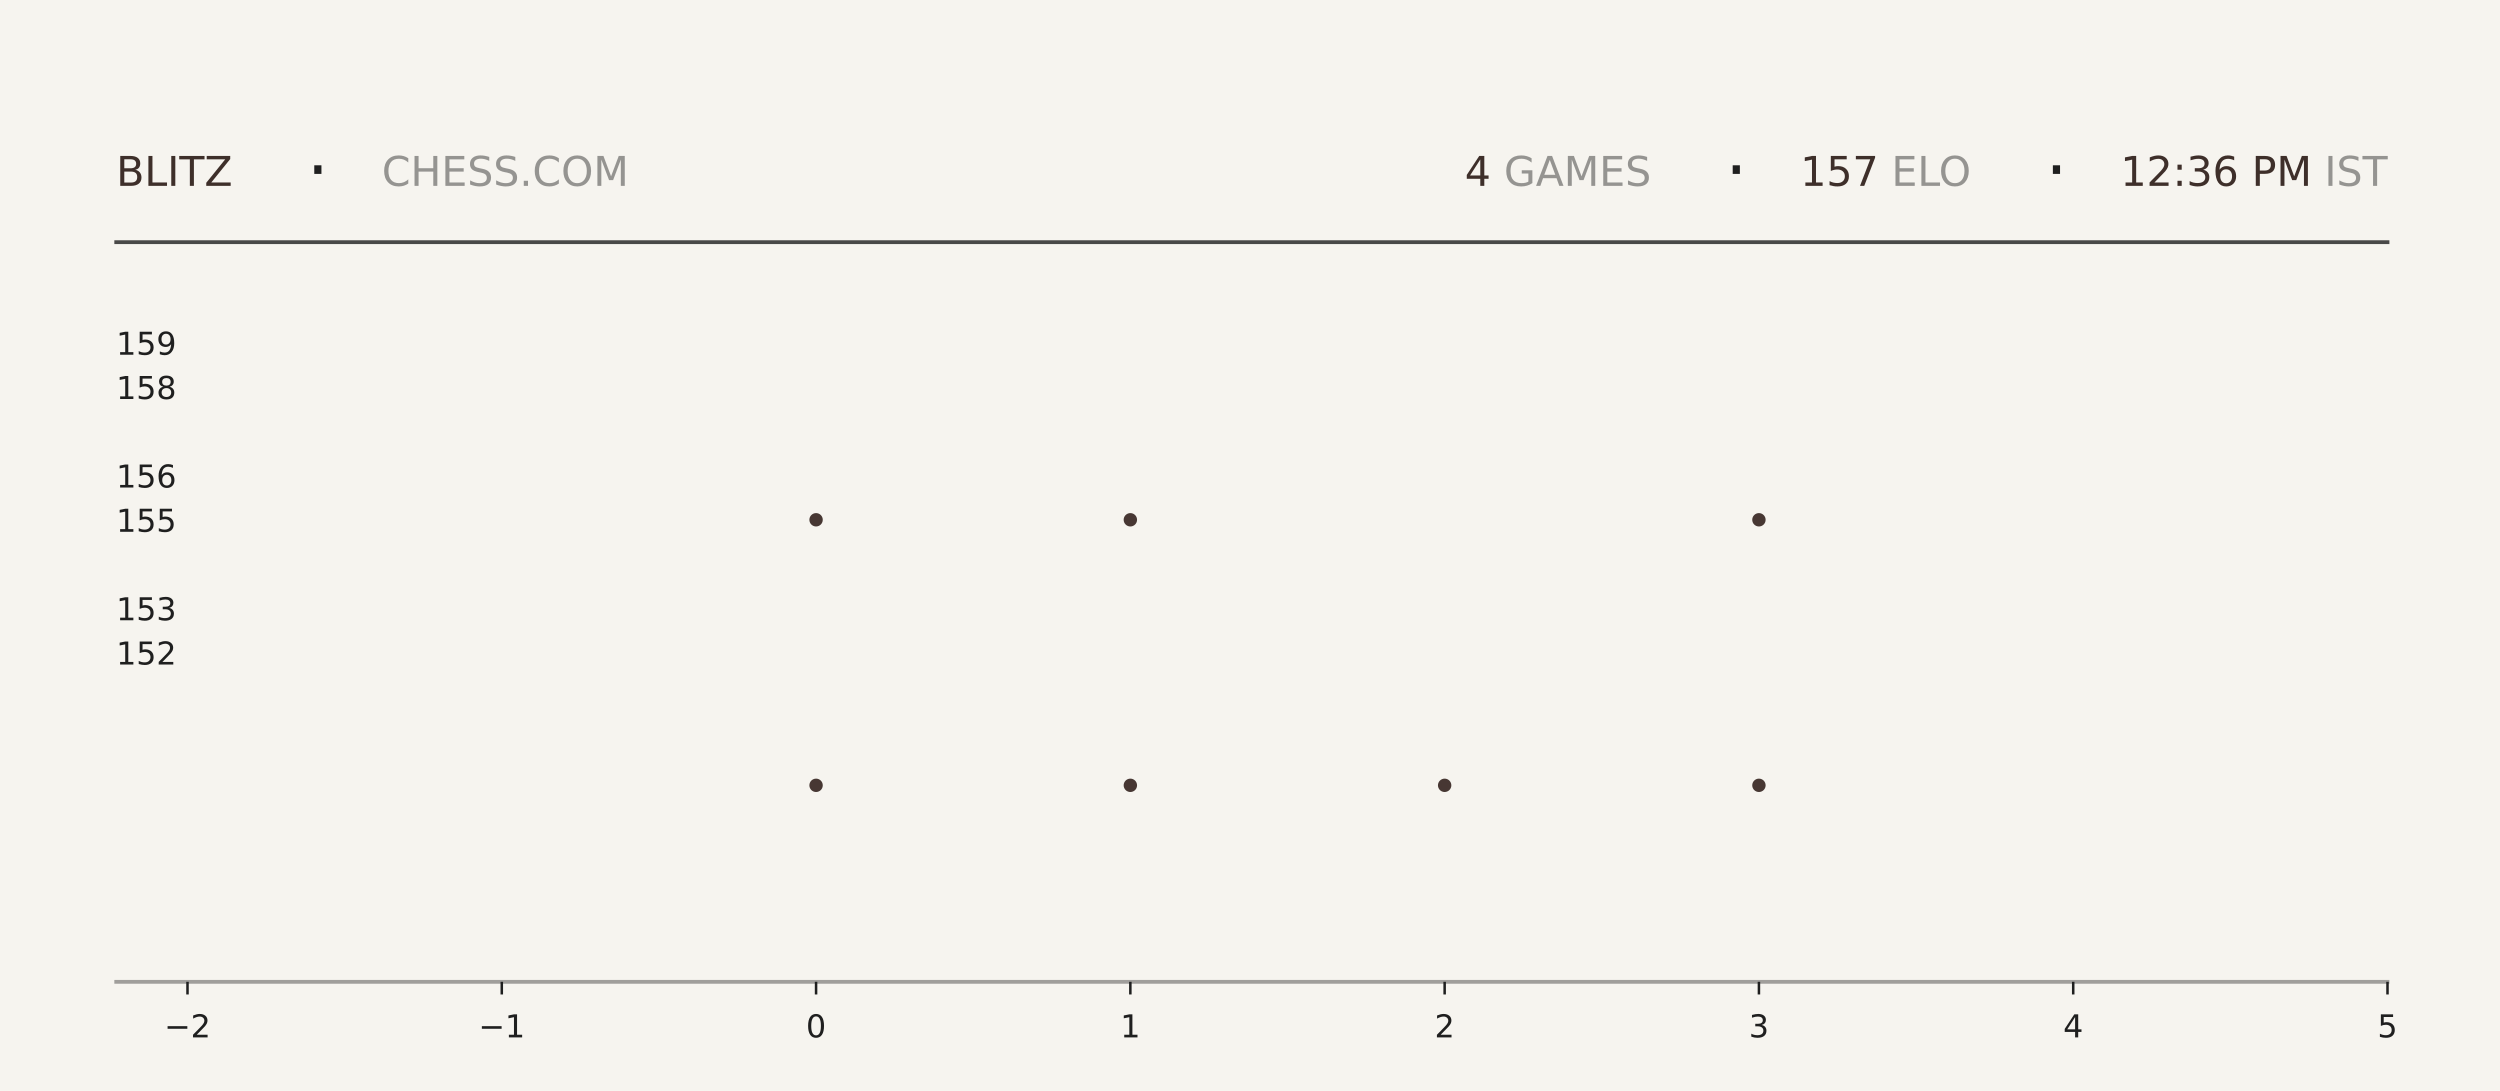
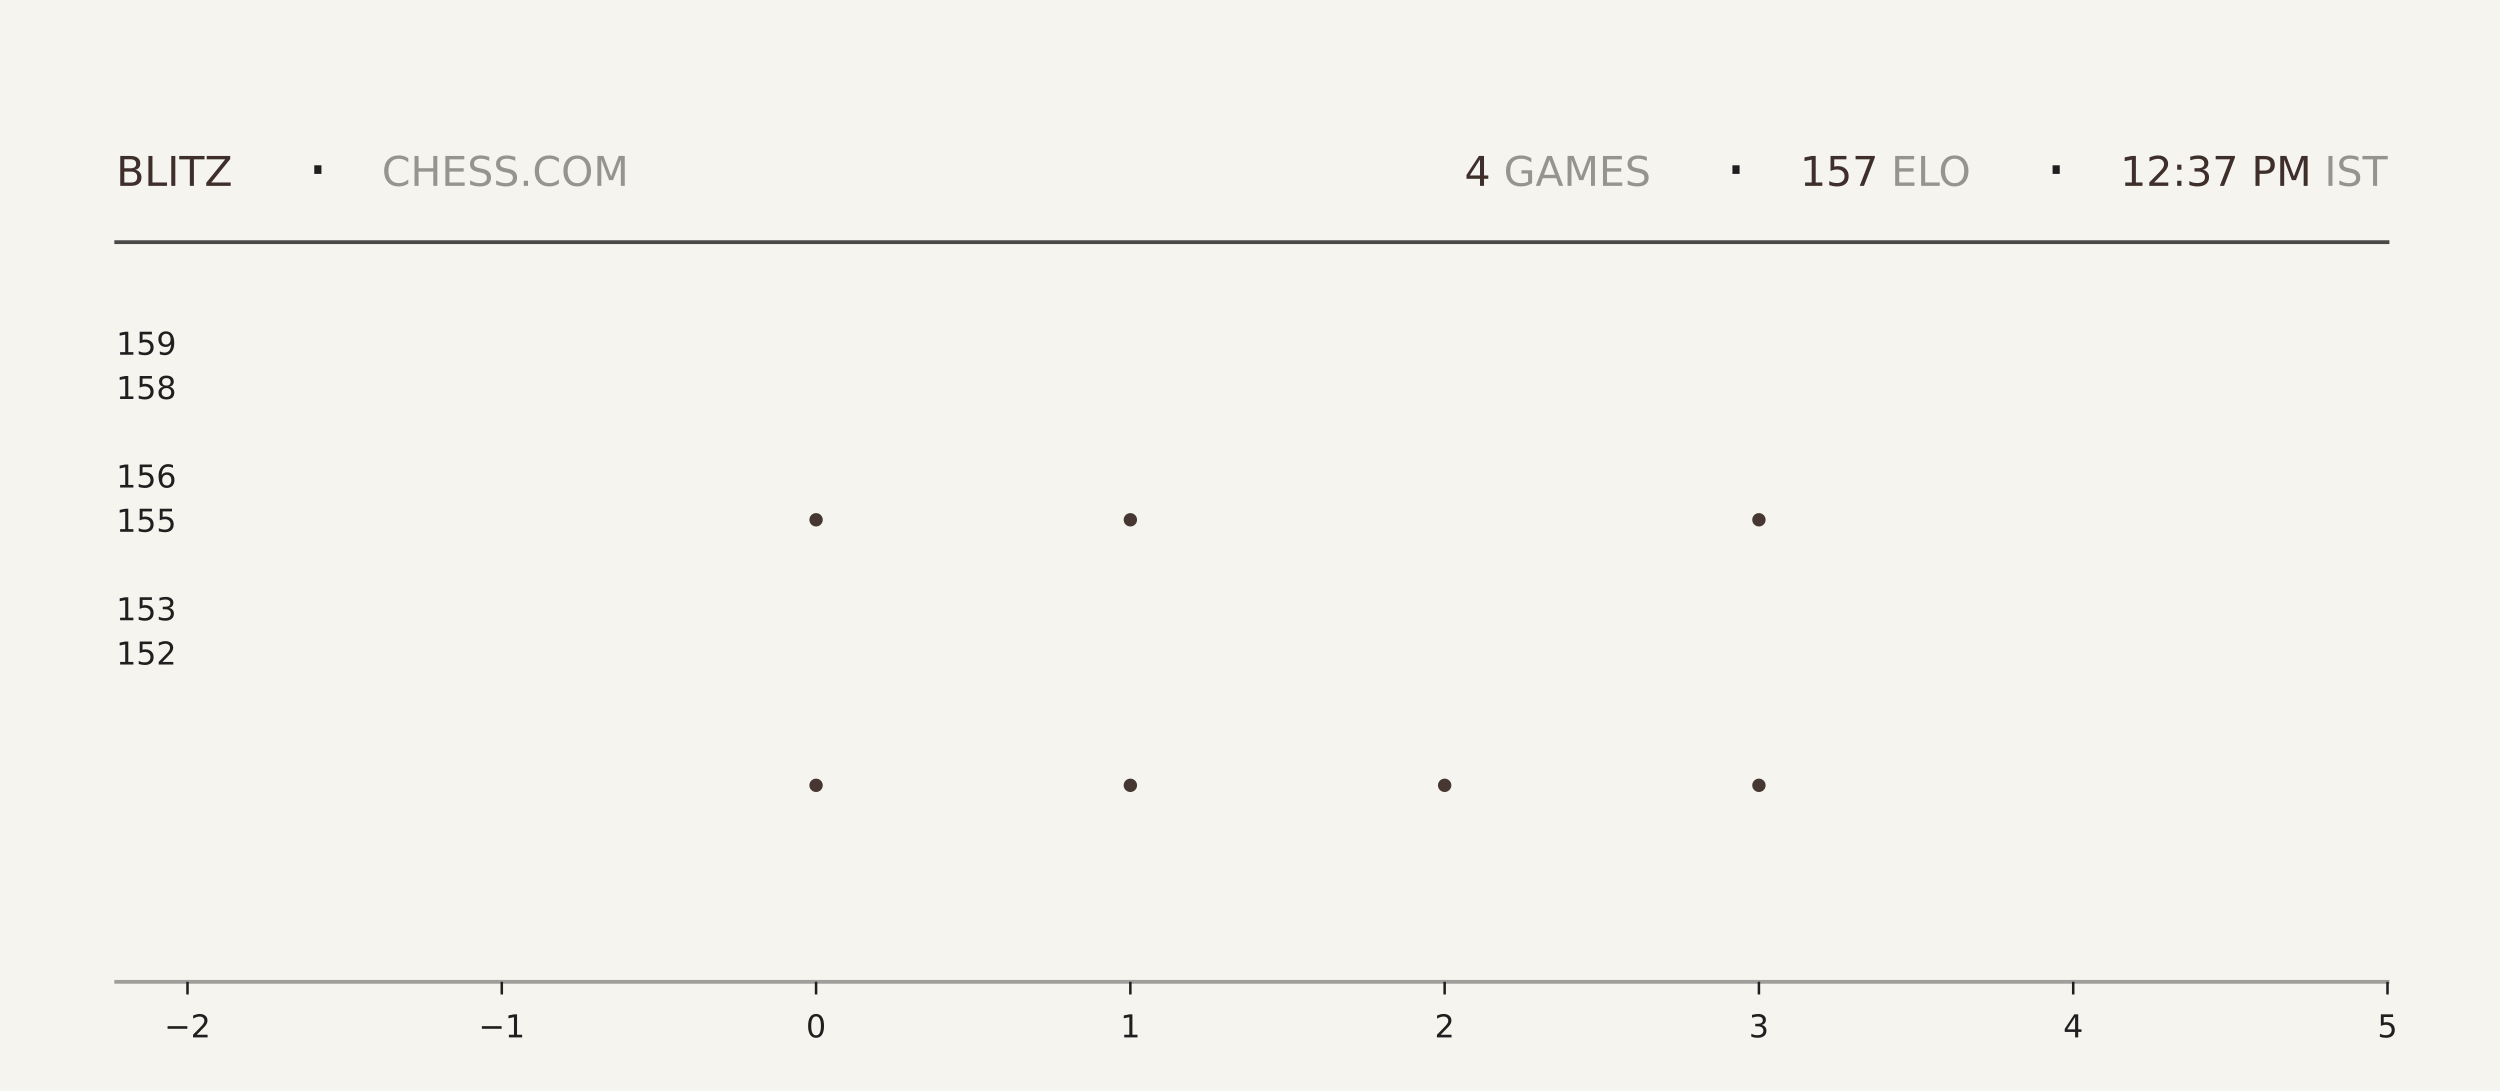
<svg xmlns="http://www.w3.org/2000/svg" xmlns:xlink="http://www.w3.org/1999/xlink" width="792pt" height="345.6pt" viewBox="0 0 792 345.6" version="1.1">
  <defs>
    <style type="text/css">*{stroke-linejoin: round; stroke-linecap: butt}</style>
  </defs>
  <g id="figure_1">
    <g id="patch_1">
      <path d="M 0 345.6  L 792 345.6  L 792 0  L 0 0  z " style="fill: #f6f4ef" />
    </g>
    <g id="axes_1">
      <g id="patch_2">
        <path d="M 59.4 311.04  L 756.36 311.04  L 756.36 103.68  L 59.4 103.68  z " style="fill: #f6f4ef" />
      </g>
      <g id="PathCollection_1">
        <defs>
-           <path id="m10a22fc11f" d="M 0 2.121  C 0.563 2.121 1.102 1.898 1.5 1.5  C 1.898 1.102 2.121 0.563 2.121 0  C 2.121 -0.563 1.898 -1.102 1.5 -1.5  C 1.102 -1.898 0.563 -2.121 0 -2.121  C -0.563 -2.121 -1.102 -1.898 -1.5 -1.5  C -1.898 -1.102 -2.121 -0.563 -2.121 0  C -2.121 0.563 -1.898 1.102 -1.5 1.5  C -1.102 1.898 -0.563 2.121 0 2.121  z " />
-         </defs>
-         <g clip-path="url(#pfee02d62f4)">
-           <use xlink:href="#m10a22fc11f" x="258.531" y="248.79" style="fill: #3e2f2a; fill-opacity: 0.95" />
-           <use xlink:href="#m10a22fc11f" x="258.531" y="164.668" style="fill: #3e2f2a; fill-opacity: 0.95" />
+           <path id="me32930aa3f" d="M 0 2.121  C 0.563 2.121 1.102 1.898 1.5 1.5  C 1.898 1.102 2.121 0.563 2.121 0  C 2.121 -0.563 1.898 -1.102 1.5 -1.5  C 1.102 -1.898 0.563 -2.121 0 -2.121  C -0.563 -2.121 -1.102 -1.898 -1.5 -1.5  C -1.898 -1.102 -2.121 -0.563 -2.121 0  C -2.121 0.563 -1.898 1.102 -1.5 1.5  C -1.102 1.898 -0.563 2.121 0 2.121  z " />
+         </defs>
+         <g clip-path="url(#p272e0aa1d1)">
+           <use xlink:href="#me32930aa3f" x="258.531" y="248.79" style="fill: #3e2f2a; fill-opacity: 0.95" />
+           <use xlink:href="#me32930aa3f" x="258.531" y="164.668" style="fill: #3e2f2a; fill-opacity: 0.95" />
        </g>
      </g>
      <g id="PathCollection_2">
-         <g clip-path="url(#pfee02d62f4)">
-           <use xlink:href="#m10a22fc11f" x="358.097" y="248.79" style="fill: #3e2f2a; fill-opacity: 0.95" />
-           <use xlink:href="#m10a22fc11f" x="358.097" y="164.668" style="fill: #3e2f2a; fill-opacity: 0.95" />
-           <use xlink:href="#m10a22fc11f" x="358.097" y="80.547" style="fill: #3e2f2a; fill-opacity: 0.95" />
+         <g clip-path="url(#p272e0aa1d1)">
+           <use xlink:href="#me32930aa3f" x="358.097" y="248.79" style="fill: #3e2f2a; fill-opacity: 0.95" />
+           <use xlink:href="#me32930aa3f" x="358.097" y="164.668" style="fill: #3e2f2a; fill-opacity: 0.95" />
+           <use xlink:href="#me32930aa3f" x="358.097" y="80.547" style="fill: #3e2f2a; fill-opacity: 0.95" />
        </g>
      </g>
      <g id="PathCollection_3">
-         <g clip-path="url(#pfee02d62f4)">
-           <use xlink:href="#m10a22fc11f" x="457.663" y="248.79" style="fill: #3e2f2a; fill-opacity: 0.95" />
+         <g clip-path="url(#p272e0aa1d1)">
+           <use xlink:href="#me32930aa3f" x="457.663" y="248.79" style="fill: #3e2f2a; fill-opacity: 0.95" />
        </g>
      </g>
      <g id="PathCollection_4">
-         <g clip-path="url(#pfee02d62f4)">
-           <use xlink:href="#m10a22fc11f" x="557.229" y="248.79" style="fill: #3e2f2a; fill-opacity: 0.95" />
-           <use xlink:href="#m10a22fc11f" x="557.229" y="164.668" style="fill: #3e2f2a; fill-opacity: 0.95" />
-           <use xlink:href="#m10a22fc11f" x="557.229" y="80.547" style="fill: #3e2f2a; fill-opacity: 0.95" />
+         <g clip-path="url(#p272e0aa1d1)">
+           <use xlink:href="#me32930aa3f" x="557.229" y="248.79" style="fill: #3e2f2a; fill-opacity: 0.95" />
+           <use xlink:href="#me32930aa3f" x="557.229" y="164.668" style="fill: #3e2f2a; fill-opacity: 0.95" />
+           <use xlink:href="#me32930aa3f" x="557.229" y="80.547" style="fill: #3e2f2a; fill-opacity: 0.95" />
        </g>
      </g>
      <g id="matplotlib.axis_1">
        <g id="xtick_1">
          <g id="line2d_1">
            <defs>
-               <path id="mae43ee1225" d="M 0 0  L 0 4  " style="stroke: #1f1f1f; stroke-width: 0.8" />
+               <path id="ma6803e64ac" d="M 0 0  L 0 4  " style="stroke: #1f1f1f; stroke-width: 0.8" />
            </defs>
            <g>
-               <use xlink:href="#mae43ee1225" x="59.4" y="311.04" style="fill: #1f1f1f; stroke: #1f1f1f; stroke-width: 0.8" />
+               <use xlink:href="#ma6803e64ac" x="59.4" y="311.04" style="fill: #1f1f1f; stroke: #1f1f1f; stroke-width: 0.8" />
            </g>
          </g>
          <g id="text_1">
            <g style="fill: #1f1f1f" transform="translate(52.02891 328.6384) scale(0.1 -0.1)">
              <defs>
                <path id="DejaVuSans-2212" d="M 678 2272  L 4684 2272  L 4684 1741  L 678 1741  L 678 2272  z " transform="scale(0.015625)" />
                <path id="DejaVuSans-32" d="M 1228 531  L 3431 531  L 3431 0  L 469 0  L 469 531  Q 828 903 1448 1529  Q 2069 2156 2228 2338  Q 2531 2678 2651 2914  Q 2772 3150 2772 3378  Q 2772 3750 2511 3984  Q 2250 4219 1831 4219  Q 1534 4219 1204 4116  Q 875 4013 500 3803  L 500 4441  Q 881 4594 1212 4672  Q 1544 4750 1819 4750  Q 2544 4750 2975 4387  Q 3406 4025 3406 3419  Q 3406 3131 3298 2873  Q 3191 2616 2906 2266  Q 2828 2175 2409 1742  Q 1991 1309 1228 531  z " transform="scale(0.015625)" />
              </defs>
              <use xlink:href="#DejaVuSans-2212" />
              <use xlink:href="#DejaVuSans-32" transform="translate(83.78906 0)" />
            </g>
          </g>
        </g>
        <g id="xtick_2">
          <g id="line2d_2">
            <g>
-               <use xlink:href="#mae43ee1225" x="158.966" y="311.04" style="fill: #1f1f1f; stroke: #1f1f1f; stroke-width: 0.8" />
+               <use xlink:href="#ma6803e64ac" x="158.966" y="311.04" style="fill: #1f1f1f; stroke: #1f1f1f; stroke-width: 0.8" />
            </g>
          </g>
          <g id="text_2">
            <g style="fill: #1f1f1f" transform="translate(151.5946 328.6384) scale(0.1 -0.1)">
              <defs>
                <path id="DejaVuSans-31" d="M 794 531  L 1825 531  L 1825 4091  L 703 3866  L 703 4441  L 1819 4666  L 2450 4666  L 2450 531  L 3481 531  L 3481 0  L 794 0  L 794 531  z " transform="scale(0.015625)" />
              </defs>
              <use xlink:href="#DejaVuSans-2212" />
              <use xlink:href="#DejaVuSans-31" transform="translate(83.78906 0)" />
            </g>
          </g>
        </g>
        <g id="xtick_3">
          <g id="line2d_3">
            <g>
-               <use xlink:href="#mae43ee1225" x="258.531" y="311.04" style="fill: #1f1f1f; stroke: #1f1f1f; stroke-width: 0.8" />
+               <use xlink:href="#ma6803e64ac" x="258.531" y="311.04" style="fill: #1f1f1f; stroke: #1f1f1f; stroke-width: 0.8" />
            </g>
          </g>
          <g id="text_3">
            <g style="fill: #1f1f1f" transform="translate(255.3502 328.6384) scale(0.1 -0.1)">
              <defs>
                <path id="DejaVuSans-30" d="M 2034 4250  Q 1547 4250 1301 3770  Q 1056 3291 1056 2328  Q 1056 1369 1301 889  Q 1547 409 2034 409  Q 2525 409 2770 889  Q 3016 1369 3016 2328  Q 3016 3291 2770 3770  Q 2525 4250 2034 4250  z M 2034 4750  Q 2819 4750 3233 4129  Q 3647 3509 3647 2328  Q 3647 1150 3233 529  Q 2819 -91 2034 -91  Q 1250 -91 836 529  Q 422 1150 422 2328  Q 422 3509 836 4129  Q 1250 4750 2034 4750  z " transform="scale(0.015625)" />
              </defs>
              <use xlink:href="#DejaVuSans-30" />
            </g>
          </g>
        </g>
        <g id="xtick_4">
          <g id="line2d_4">
            <g>
-               <use xlink:href="#mae43ee1225" x="358.097" y="311.04" style="fill: #1f1f1f; stroke: #1f1f1f; stroke-width: 0.8" />
+               <use xlink:href="#ma6803e64ac" x="358.097" y="311.04" style="fill: #1f1f1f; stroke: #1f1f1f; stroke-width: 0.8" />
            </g>
          </g>
          <g id="text_4">
            <g style="fill: #1f1f1f" transform="translate(354.9159 328.6384) scale(0.1 -0.1)">
              <use xlink:href="#DejaVuSans-31" />
            </g>
          </g>
        </g>
        <g id="xtick_5">
          <g id="line2d_5">
            <g>
-               <use xlink:href="#mae43ee1225" x="457.663" y="311.04" style="fill: #1f1f1f; stroke: #1f1f1f; stroke-width: 0.8" />
+               <use xlink:href="#ma6803e64ac" x="457.663" y="311.04" style="fill: #1f1f1f; stroke: #1f1f1f; stroke-width: 0.8" />
            </g>
          </g>
          <g id="text_5">
            <g style="fill: #1f1f1f" transform="translate(454.4816 328.6384) scale(0.1 -0.1)">
              <use xlink:href="#DejaVuSans-32" />
            </g>
          </g>
        </g>
        <g id="xtick_6">
          <g id="line2d_6">
            <g>
-               <use xlink:href="#mae43ee1225" x="557.229" y="311.04" style="fill: #1f1f1f; stroke: #1f1f1f; stroke-width: 0.8" />
+               <use xlink:href="#ma6803e64ac" x="557.229" y="311.04" style="fill: #1f1f1f; stroke: #1f1f1f; stroke-width: 0.8" />
            </g>
          </g>
          <g id="text_6">
            <g style="fill: #1f1f1f" transform="translate(554.0473 328.6384) scale(0.1 -0.1)">
              <defs>
                <path id="DejaVuSans-33" d="M 2597 2516  Q 3050 2419 3304 2112  Q 3559 1806 3559 1356  Q 3559 666 3084 287  Q 2609 -91 1734 -91  Q 1441 -91 1130 -33  Q 819 25 488 141  L 488 750  Q 750 597 1062 519  Q 1375 441 1716 441  Q 2309 441 2620 675  Q 2931 909 2931 1356  Q 2931 1769 2642 2001  Q 2353 2234 1838 2234  L 1294 2234  L 1294 2753  L 1863 2753  Q 2328 2753 2575 2939  Q 2822 3125 2822 3475  Q 2822 3834 2567 4026  Q 2313 4219 1838 4219  Q 1578 4219 1281 4162  Q 984 4106 628 3988  L 628 4550  Q 988 4650 1302 4700  Q 1616 4750 1894 4750  Q 2613 4750 3031 4423  Q 3450 4097 3450 3541  Q 3450 3153 3228 2886  Q 3006 2619 2597 2516  z " transform="scale(0.015625)" />
              </defs>
              <use xlink:href="#DejaVuSans-33" />
            </g>
          </g>
        </g>
        <g id="xtick_7">
          <g id="line2d_7">
            <g>
-               <use xlink:href="#mae43ee1225" x="656.794" y="311.04" style="fill: #1f1f1f; stroke: #1f1f1f; stroke-width: 0.8" />
+               <use xlink:href="#ma6803e64ac" x="656.794" y="311.04" style="fill: #1f1f1f; stroke: #1f1f1f; stroke-width: 0.8" />
            </g>
          </g>
          <g id="text_7">
            <g style="fill: #1f1f1f" transform="translate(653.613 328.6384) scale(0.1 -0.1)">
              <defs>
                <path id="DejaVuSans-34" d="M 2419 4116  L 825 1625  L 2419 1625  L 2419 4116  z M 2253 4666  L 3047 4666  L 3047 1625  L 3713 1625  L 3713 1100  L 3047 1100  L 3047 0  L 2419 0  L 2419 1100  L 313 1100  L 313 1709  L 2253 4666  z " transform="scale(0.015625)" />
              </defs>
              <use xlink:href="#DejaVuSans-34" />
            </g>
          </g>
        </g>
        <g id="xtick_8">
          <g id="line2d_8">
            <g>
-               <use xlink:href="#mae43ee1225" x="756.36" y="311.04" style="fill: #1f1f1f; stroke: #1f1f1f; stroke-width: 0.8" />
+               <use xlink:href="#ma6803e64ac" x="756.36" y="311.04" style="fill: #1f1f1f; stroke: #1f1f1f; stroke-width: 0.8" />
            </g>
          </g>
          <g id="text_8">
            <g style="fill: #1f1f1f" transform="translate(753.1788 328.6384) scale(0.1 -0.1)">
              <defs>
                <path id="DejaVuSans-35" d="M 691 4666  L 3169 4666  L 3169 4134  L 1269 4134  L 1269 2991  Q 1406 3038 1543 3061  Q 1681 3084 1819 3084  Q 2600 3084 3056 2656  Q 3513 2228 3513 1497  Q 3513 744 3044 326  Q 2575 -91 1722 -91  Q 1428 -91 1123 -41  Q 819 9 494 109  L 494 744  Q 775 591 1075 516  Q 1375 441 1709 441  Q 2250 441 2565 725  Q 2881 1009 2881 1497  Q 2881 1984 2565 2268  Q 2250 2553 1709 2553  Q 1456 2553 1204 2497  Q 953 2441 691 2322  L 691 4666  z " transform="scale(0.015625)" />
              </defs>
              <use xlink:href="#DejaVuSans-35" />
            </g>
          </g>
        </g>
      </g>
      <g id="matplotlib.axis_2">
        <g id="ytick_1">
          <g id="line2d_9" />
          <g id="text_9">
            <g style="fill: #1f1f1f" transform="translate(36.8125 210.5283) scale(0.1 -0.1)">
              <use xlink:href="#DejaVuSans-31" />
              <use xlink:href="#DejaVuSans-35" transform="translate(63.62305 0)" />
              <use xlink:href="#DejaVuSans-32" transform="translate(127.2461 0)" />
            </g>
          </g>
        </g>
        <g id="ytick_2">
          <g id="line2d_10" />
          <g id="text_10">
            <g style="fill: #1f1f1f" transform="translate(36.8125 196.508) scale(0.1 -0.1)">
              <use xlink:href="#DejaVuSans-31" />
              <use xlink:href="#DejaVuSans-35" transform="translate(63.62305 0)" />
              <use xlink:href="#DejaVuSans-33" transform="translate(127.2461 0)" />
            </g>
          </g>
        </g>
        <g id="ytick_3">
          <g id="line2d_11" />
          <g id="text_11">
            <g style="fill: #1f1f1f" transform="translate(36.8125 168.4675) scale(0.1 -0.1)">
              <use xlink:href="#DejaVuSans-31" />
              <use xlink:href="#DejaVuSans-35" transform="translate(63.62305 0)" />
              <use xlink:href="#DejaVuSans-35" transform="translate(127.2461 0)" />
            </g>
          </g>
        </g>
        <g id="ytick_4">
          <g id="line2d_12" />
          <g id="text_12">
            <g style="fill: #1f1f1f" transform="translate(36.8125 154.4472) scale(0.1 -0.1)">
              <defs>
                <path id="DejaVuSans-36" d="M 2113 2584  Q 1688 2584 1439 2293  Q 1191 2003 1191 1497  Q 1191 994 1439 701  Q 1688 409 2113 409  Q 2538 409 2786 701  Q 3034 994 3034 1497  Q 3034 2003 2786 2293  Q 2538 2584 2113 2584  z M 3366 4563  L 3366 3988  Q 3128 4100 2886 4159  Q 2644 4219 2406 4219  Q 1781 4219 1451 3797  Q 1122 3375 1075 2522  Q 1259 2794 1537 2939  Q 1816 3084 2150 3084  Q 2853 3084 3261 2657  Q 3669 2231 3669 1497  Q 3669 778 3244 343  Q 2819 -91 2113 -91  Q 1303 -91 875 529  Q 447 1150 447 2328  Q 447 3434 972 4092  Q 1497 4750 2381 4750  Q 2619 4750 2861 4703  Q 3103 4656 3366 4563  z " transform="scale(0.015625)" />
              </defs>
              <use xlink:href="#DejaVuSans-31" />
              <use xlink:href="#DejaVuSans-35" transform="translate(63.62305 0)" />
              <use xlink:href="#DejaVuSans-36" transform="translate(127.2461 0)" />
            </g>
          </g>
        </g>
        <g id="ytick_5">
          <g id="line2d_13" />
          <g id="text_13">
            <g style="fill: #1f1f1f" transform="translate(36.8125 126.4066) scale(0.1 -0.1)">
              <defs>
                <path id="DejaVuSans-38" d="M 2034 2216  Q 1584 2216 1326 1975  Q 1069 1734 1069 1313  Q 1069 891 1326 650  Q 1584 409 2034 409  Q 2484 409 2743 651  Q 3003 894 3003 1313  Q 3003 1734 2745 1975  Q 2488 2216 2034 2216  z M 1403 2484  Q 997 2584 770 2862  Q 544 3141 544 3541  Q 544 4100 942 4425  Q 1341 4750 2034 4750  Q 2731 4750 3128 4425  Q 3525 4100 3525 3541  Q 3525 3141 3298 2862  Q 3072 2584 2669 2484  Q 3125 2378 3379 2068  Q 3634 1759 3634 1313  Q 3634 634 3220 271  Q 2806 -91 2034 -91  Q 1263 -91 848 271  Q 434 634 434 1313  Q 434 1759 690 2068  Q 947 2378 1403 2484  z M 1172 3481  Q 1172 3119 1398 2916  Q 1625 2713 2034 2713  Q 2441 2713 2670 2916  Q 2900 3119 2900 3481  Q 2900 3844 2670 4047  Q 2441 4250 2034 4250  Q 1625 4250 1398 4047  Q 1172 3844 1172 3481  z " transform="scale(0.015625)" />
              </defs>
              <use xlink:href="#DejaVuSans-31" />
              <use xlink:href="#DejaVuSans-35" transform="translate(63.62305 0)" />
              <use xlink:href="#DejaVuSans-38" transform="translate(127.2461 0)" />
            </g>
          </g>
        </g>
        <g id="ytick_6">
          <g id="line2d_14" />
          <g id="text_14">
            <g style="fill: #1f1f1f" transform="translate(36.8125 112.3863) scale(0.1 -0.1)">
              <defs>
                <path id="DejaVuSans-39" d="M 703 97  L 703 672  Q 941 559 1184 500  Q 1428 441 1663 441  Q 2288 441 2617 861  Q 2947 1281 2994 2138  Q 2813 1869 2534 1725  Q 2256 1581 1919 1581  Q 1219 1581 811 2004  Q 403 2428 403 3163  Q 403 3881 828 4315  Q 1253 4750 1959 4750  Q 2769 4750 3195 4129  Q 3622 3509 3622 2328  Q 3622 1225 3098 567  Q 2575 -91 1691 -91  Q 1453 -91 1209 -44  Q 966 3 703 97  z M 1959 2075  Q 2384 2075 2632 2365  Q 2881 2656 2881 3163  Q 2881 3666 2632 3958  Q 2384 4250 1959 4250  Q 1534 4250 1286 3958  Q 1038 3666 1038 3163  Q 1038 2656 1286 2365  Q 1534 2075 1959 2075  z " transform="scale(0.015625)" />
              </defs>
              <use xlink:href="#DejaVuSans-31" />
              <use xlink:href="#DejaVuSans-35" transform="translate(63.62305 0)" />
              <use xlink:href="#DejaVuSans-39" transform="translate(127.2461 0)" />
            </g>
          </g>
        </g>
      </g>
    </g>
    <g id="line2d_15">
      <path d="M 36.82 76.723  L 756.36 76.723  " style="fill: none; stroke: #1f1f1f; stroke-opacity: 0.8; stroke-width: 1.2; stroke-linecap: square" />
    </g>
    <g id="line2d_16">
      <path d="M 36.82 311.04  L 756.36 311.04  " style="fill: none; stroke: #1f1f1f; stroke-opacity: 0.4; stroke-width: 1.2; stroke-linecap: square" />
    </g>
    <g id="text_15">
      <g style="fill: #3e2f2a" transform="translate(36.82 58.88319) scale(0.13 -0.13)">
        <defs>
          <path id="DejaVuSans-42" d="M 1259 2228  L 1259 519  L 2272 519  Q 2781 519 3026 730  Q 3272 941 3272 1375  Q 3272 1813 3026 2020  Q 2781 2228 2272 2228  L 1259 2228  z M 1259 4147  L 1259 2741  L 2194 2741  Q 2656 2741 2882 2914  Q 3109 3088 3109 3444  Q 3109 3797 2882 3972  Q 2656 4147 2194 4147  L 1259 4147  z M 628 4666  L 2241 4666  Q 2963 4666 3353 4366  Q 3744 4066 3744 3513  Q 3744 3084 3544 2831  Q 3344 2578 2956 2516  Q 3422 2416 3680 2098  Q 3938 1781 3938 1306  Q 3938 681 3513 340  Q 3088 0 2303 0  L 628 0  L 628 4666  z " transform="scale(0.015625)" />
          <path id="DejaVuSans-4c" d="M 628 4666  L 1259 4666  L 1259 531  L 3531 531  L 3531 0  L 628 0  L 628 4666  z " transform="scale(0.015625)" />
          <path id="DejaVuSans-49" d="M 628 4666  L 1259 4666  L 1259 0  L 628 0  L 628 4666  z " transform="scale(0.015625)" />
          <path id="DejaVuSans-54" d="M -19 4666  L 3928 4666  L 3928 4134  L 2272 4134  L 2272 0  L 1638 0  L 1638 4134  L -19 4134  L -19 4666  z " transform="scale(0.015625)" />
          <path id="DejaVuSans-5a" d="M 359 4666  L 4025 4666  L 4025 4184  L 1075 531  L 4097 531  L 4097 0  L 288 0  L 288 481  L 3238 4134  L 359 4134  L 359 4666  z " transform="scale(0.015625)" />
        </defs>
        <use xlink:href="#DejaVuSans-42" />
        <use xlink:href="#DejaVuSans-4c" transform="translate(68.60352 0)" />
        <use xlink:href="#DejaVuSans-49" transform="translate(124.3164 0)" />
        <use xlink:href="#DejaVuSans-54" transform="translate(153.8086 0)" />
        <use xlink:href="#DejaVuSans-5a" transform="translate(214.8926 0)" />
      </g>
    </g>
    <g id="text_16">
      <g style="fill: #1f1f1f" transform="translate(97.21 61.36662) scale(0.22 -0.22)">
        <defs>
          <path id="DejaVuSans-b7" d="M 684 2619  L 1344 2619  L 1344 1825  L 684 1825  L 684 2619  z " transform="scale(0.015625)" />
        </defs>
        <use xlink:href="#DejaVuSans-b7" />
      </g>
    </g>
    <g id="text_17">
      <g style="fill: #1f1f1f; opacity: 0.45" transform="translate(120.97 58.88319) scale(0.13 -0.13)">
        <defs>
          <path id="DejaVuSans-43" d="M 4122 4306  L 4122 3641  Q 3803 3938 3442 4084  Q 3081 4231 2675 4231  Q 1875 4231 1450 3742  Q 1025 3253 1025 2328  Q 1025 1406 1450 917  Q 1875 428 2675 428  Q 3081 428 3442 575  Q 3803 722 4122 1019  L 4122 359  Q 3791 134 3420 21  Q 3050 -91 2638 -91  Q 1578 -91 968 557  Q 359 1206 359 2328  Q 359 3453 968 4101  Q 1578 4750 2638 4750  Q 3056 4750 3426 4639  Q 3797 4528 4122 4306  z " transform="scale(0.015625)" />
          <path id="DejaVuSans-48" d="M 628 4666  L 1259 4666  L 1259 2753  L 3553 2753  L 3553 4666  L 4184 4666  L 4184 0  L 3553 0  L 3553 2222  L 1259 2222  L 1259 0  L 628 0  L 628 4666  z " transform="scale(0.015625)" />
          <path id="DejaVuSans-45" d="M 628 4666  L 3578 4666  L 3578 4134  L 1259 4134  L 1259 2753  L 3481 2753  L 3481 2222  L 1259 2222  L 1259 531  L 3634 531  L 3634 0  L 628 0  L 628 4666  z " transform="scale(0.015625)" />
          <path id="DejaVuSans-53" d="M 3425 4513  L 3425 3897  Q 3066 4069 2747 4153  Q 2428 4238 2131 4238  Q 1616 4238 1336 4038  Q 1056 3838 1056 3469  Q 1056 3159 1242 3001  Q 1428 2844 1947 2747  L 2328 2669  Q 3034 2534 3370 2195  Q 3706 1856 3706 1288  Q 3706 609 3251 259  Q 2797 -91 1919 -91  Q 1588 -91 1214 -16  Q 841 59 441 206  L 441 856  Q 825 641 1194 531  Q 1563 422 1919 422  Q 2459 422 2753 634  Q 3047 847 3047 1241  Q 3047 1584 2836 1778  Q 2625 1972 2144 2069  L 1759 2144  Q 1053 2284 737 2584  Q 422 2884 422 3419  Q 422 4038 858 4394  Q 1294 4750 2059 4750  Q 2388 4750 2728 4690  Q 3069 4631 3425 4513  z " transform="scale(0.015625)" />
          <path id="DejaVuSans-2e" d="M 684 794  L 1344 794  L 1344 0  L 684 0  L 684 794  z " transform="scale(0.015625)" />
          <path id="DejaVuSans-4f" d="M 2522 4238  Q 1834 4238 1429 3725  Q 1025 3213 1025 2328  Q 1025 1447 1429 934  Q 1834 422 2522 422  Q 3209 422 3611 934  Q 4013 1447 4013 2328  Q 4013 3213 3611 3725  Q 3209 4238 2522 4238  z M 2522 4750  Q 3503 4750 4090 4092  Q 4678 3434 4678 2328  Q 4678 1225 4090 567  Q 3503 -91 2522 -91  Q 1538 -91 948 565  Q 359 1222 359 2328  Q 359 3434 948 4092  Q 1538 4750 2522 4750  z " transform="scale(0.015625)" />
          <path id="DejaVuSans-4d" d="M 628 4666  L 1569 4666  L 2759 1491  L 3956 4666  L 4897 4666  L 4897 0  L 4281 0  L 4281 4097  L 3078 897  L 2444 897  L 1241 4097  L 1241 0  L 628 0  L 628 4666  z " transform="scale(0.015625)" />
        </defs>
        <use xlink:href="#DejaVuSans-43" />
        <use xlink:href="#DejaVuSans-48" transform="translate(69.82422 0)" />
        <use xlink:href="#DejaVuSans-45" transform="translate(145.0195 0)" />
        <use xlink:href="#DejaVuSans-53" transform="translate(208.2031 0)" />
        <use xlink:href="#DejaVuSans-53" transform="translate(271.6797 0)" />
        <use xlink:href="#DejaVuSans-2e" transform="translate(335.1562 0)" />
        <use xlink:href="#DejaVuSans-43" transform="translate(366.9434 0)" />
        <use xlink:href="#DejaVuSans-4f" transform="translate(436.7676 0)" />
        <use xlink:href="#DejaVuSans-4d" transform="translate(515.4785 0)" />
      </g>
    </g>
    <g id="text_18">
-       <g style="fill: #3e2f2a" transform="translate(464.04 58.88319) scale(0.13 -0.13)">
+       <g style="fill: #3e2f2a" transform="translate(463.95 58.88319) scale(0.13 -0.13)">
        <use xlink:href="#DejaVuSans-34" />
      </g>
    </g>
    <g id="text_19">
-       <g style="fill: #1f1f1f; opacity: 0.45" transform="translate(472.32 58.88319) scale(0.13 -0.13)">
+       <g style="fill: #1f1f1f; opacity: 0.45" transform="translate(472.23 58.88319) scale(0.13 -0.13)">
        <defs>
          <path id="DejaVuSans-20" transform="scale(0.015625)" />
          <path id="DejaVuSans-47" d="M 3809 666  L 3809 1919  L 2778 1919  L 2778 2438  L 4434 2438  L 4434 434  Q 4069 175 3628 42  Q 3188 -91 2688 -91  Q 1594 -91 976 548  Q 359 1188 359 2328  Q 359 3472 976 4111  Q 1594 4750 2688 4750  Q 3144 4750 3555 4637  Q 3966 4525 4313 4306  L 4313 3634  Q 3963 3931 3569 4081  Q 3175 4231 2741 4231  Q 1884 4231 1454 3753  Q 1025 3275 1025 2328  Q 1025 1384 1454 906  Q 1884 428 2741 428  Q 3075 428 3337 486  Q 3600 544 3809 666  z " transform="scale(0.015625)" />
          <path id="DejaVuSans-41" d="M 2188 4044  L 1331 1722  L 3047 1722  L 2188 4044  z M 1831 4666  L 2547 4666  L 4325 0  L 3669 0  L 3244 1197  L 1141 1197  L 716 0  L 50 0  L 1831 4666  z " transform="scale(0.015625)" />
        </defs>
        <use xlink:href="#DejaVuSans-20" />
        <use xlink:href="#DejaVuSans-47" transform="translate(31.78711 0)" />
        <use xlink:href="#DejaVuSans-41" transform="translate(109.2773 0)" />
        <use xlink:href="#DejaVuSans-4d" transform="translate(177.6855 0)" />
        <use xlink:href="#DejaVuSans-45" transform="translate(263.9648 0)" />
        <use xlink:href="#DejaVuSans-53" transform="translate(327.1484 0)" />
      </g>
    </g>
    <g id="text_20">
-       <g style="fill: #1f1f1f" transform="translate(546.57 61.36662) scale(0.22 -0.22)">
+       <g style="fill: #1f1f1f" transform="translate(546.48 61.36662) scale(0.22 -0.22)">
        <use xlink:href="#DejaVuSans-b7" />
      </g>
    </g>
    <g id="text_21">
-       <g style="fill: #3e2f2a" transform="translate(570.33 58.88319) scale(0.13 -0.13)">
+       <g style="fill: #3e2f2a" transform="translate(570.24 58.88319) scale(0.13 -0.13)">
        <defs>
          <path id="DejaVuSans-37" d="M 525 4666  L 3525 4666  L 3525 4397  L 1831 0  L 1172 0  L 2766 4134  L 525 4134  L 525 4666  z " transform="scale(0.015625)" />
        </defs>
        <use xlink:href="#DejaVuSans-31" />
        <use xlink:href="#DejaVuSans-35" transform="translate(63.62305 0)" />
        <use xlink:href="#DejaVuSans-37" transform="translate(127.2461 0)" />
      </g>
    </g>
    <g id="text_22">
-       <g style="fill: #1f1f1f; opacity: 0.45" transform="translate(595.08 58.88319) scale(0.13 -0.13)">
+       <g style="fill: #1f1f1f; opacity: 0.45" transform="translate(594.99 58.88319) scale(0.13 -0.13)">
        <use xlink:href="#DejaVuSans-20" />
        <use xlink:href="#DejaVuSans-45" transform="translate(31.78711 0)" />
        <use xlink:href="#DejaVuSans-4c" transform="translate(94.9707 0)" />
        <use xlink:href="#DejaVuSans-4f" transform="translate(147.0586 0)" />
      </g>
    </g>
    <g id="text_23">
-       <g style="fill: #1f1f1f" transform="translate(648 61.36662) scale(0.22 -0.22)">
+       <g style="fill: #1f1f1f" transform="translate(647.91 61.36662) scale(0.22 -0.22)">
        <use xlink:href="#DejaVuSans-b7" />
      </g>
    </g>
    <g id="text_24">
-       <g style="fill: #3e2f2a" transform="translate(671.76 58.88319) scale(0.13 -0.13)">
+       <g style="fill: #3e2f2a" transform="translate(671.67 58.88319) scale(0.13 -0.13)">
        <defs>
          <path id="DejaVuSans-3a" d="M 750 794  L 1409 794  L 1409 0  L 750 0  L 750 794  z M 750 3309  L 1409 3309  L 1409 2516  L 750 2516  L 750 3309  z " transform="scale(0.015625)" />
          <path id="DejaVuSans-50" d="M 1259 4147  L 1259 2394  L 2053 2394  Q 2494 2394 2734 2622  Q 2975 2850 2975 3272  Q 2975 3691 2734 3919  Q 2494 4147 2053 4147  L 1259 4147  z M 628 4666  L 2053 4666  Q 2838 4666 3239 4311  Q 3641 3956 3641 3272  Q 3641 2581 3239 2228  Q 2838 1875 2053 1875  L 1259 1875  L 1259 0  L 628 0  L 628 4666  z " transform="scale(0.015625)" />
        </defs>
        <use xlink:href="#DejaVuSans-31" />
        <use xlink:href="#DejaVuSans-32" transform="translate(63.62305 0)" />
        <use xlink:href="#DejaVuSans-3a" transform="translate(127.2461 0)" />
        <use xlink:href="#DejaVuSans-33" transform="translate(160.9375 0)" />
-         <use xlink:href="#DejaVuSans-36" transform="translate(224.5605 0)" />
+         <use xlink:href="#DejaVuSans-37" transform="translate(224.5605 0)" />
        <use xlink:href="#DejaVuSans-20" transform="translate(288.1836 0)" />
        <use xlink:href="#DejaVuSans-50" transform="translate(319.9707 0)" />
        <use xlink:href="#DejaVuSans-4d" transform="translate(380.2734 0)" />
      </g>
    </g>
    <g id="text_25">
      <g style="fill: #1f1f1f; opacity: 0.45" transform="translate(732.24 58.88319) scale(0.13 -0.13)">
        <use xlink:href="#DejaVuSans-20" />
        <use xlink:href="#DejaVuSans-49" transform="translate(31.78711 0)" />
        <use xlink:href="#DejaVuSans-53" transform="translate(61.2793 0)" />
        <use xlink:href="#DejaVuSans-54" transform="translate(124.7559 0)" />
      </g>
    </g>
  </g>
  <defs>
-     <clipPath id="pfee02d62f4">
+     <clipPath id="p272e0aa1d1">
      <rect x="59.4" y="103.68" width="696.96" height="207.36" />
    </clipPath>
  </defs>
</svg>
